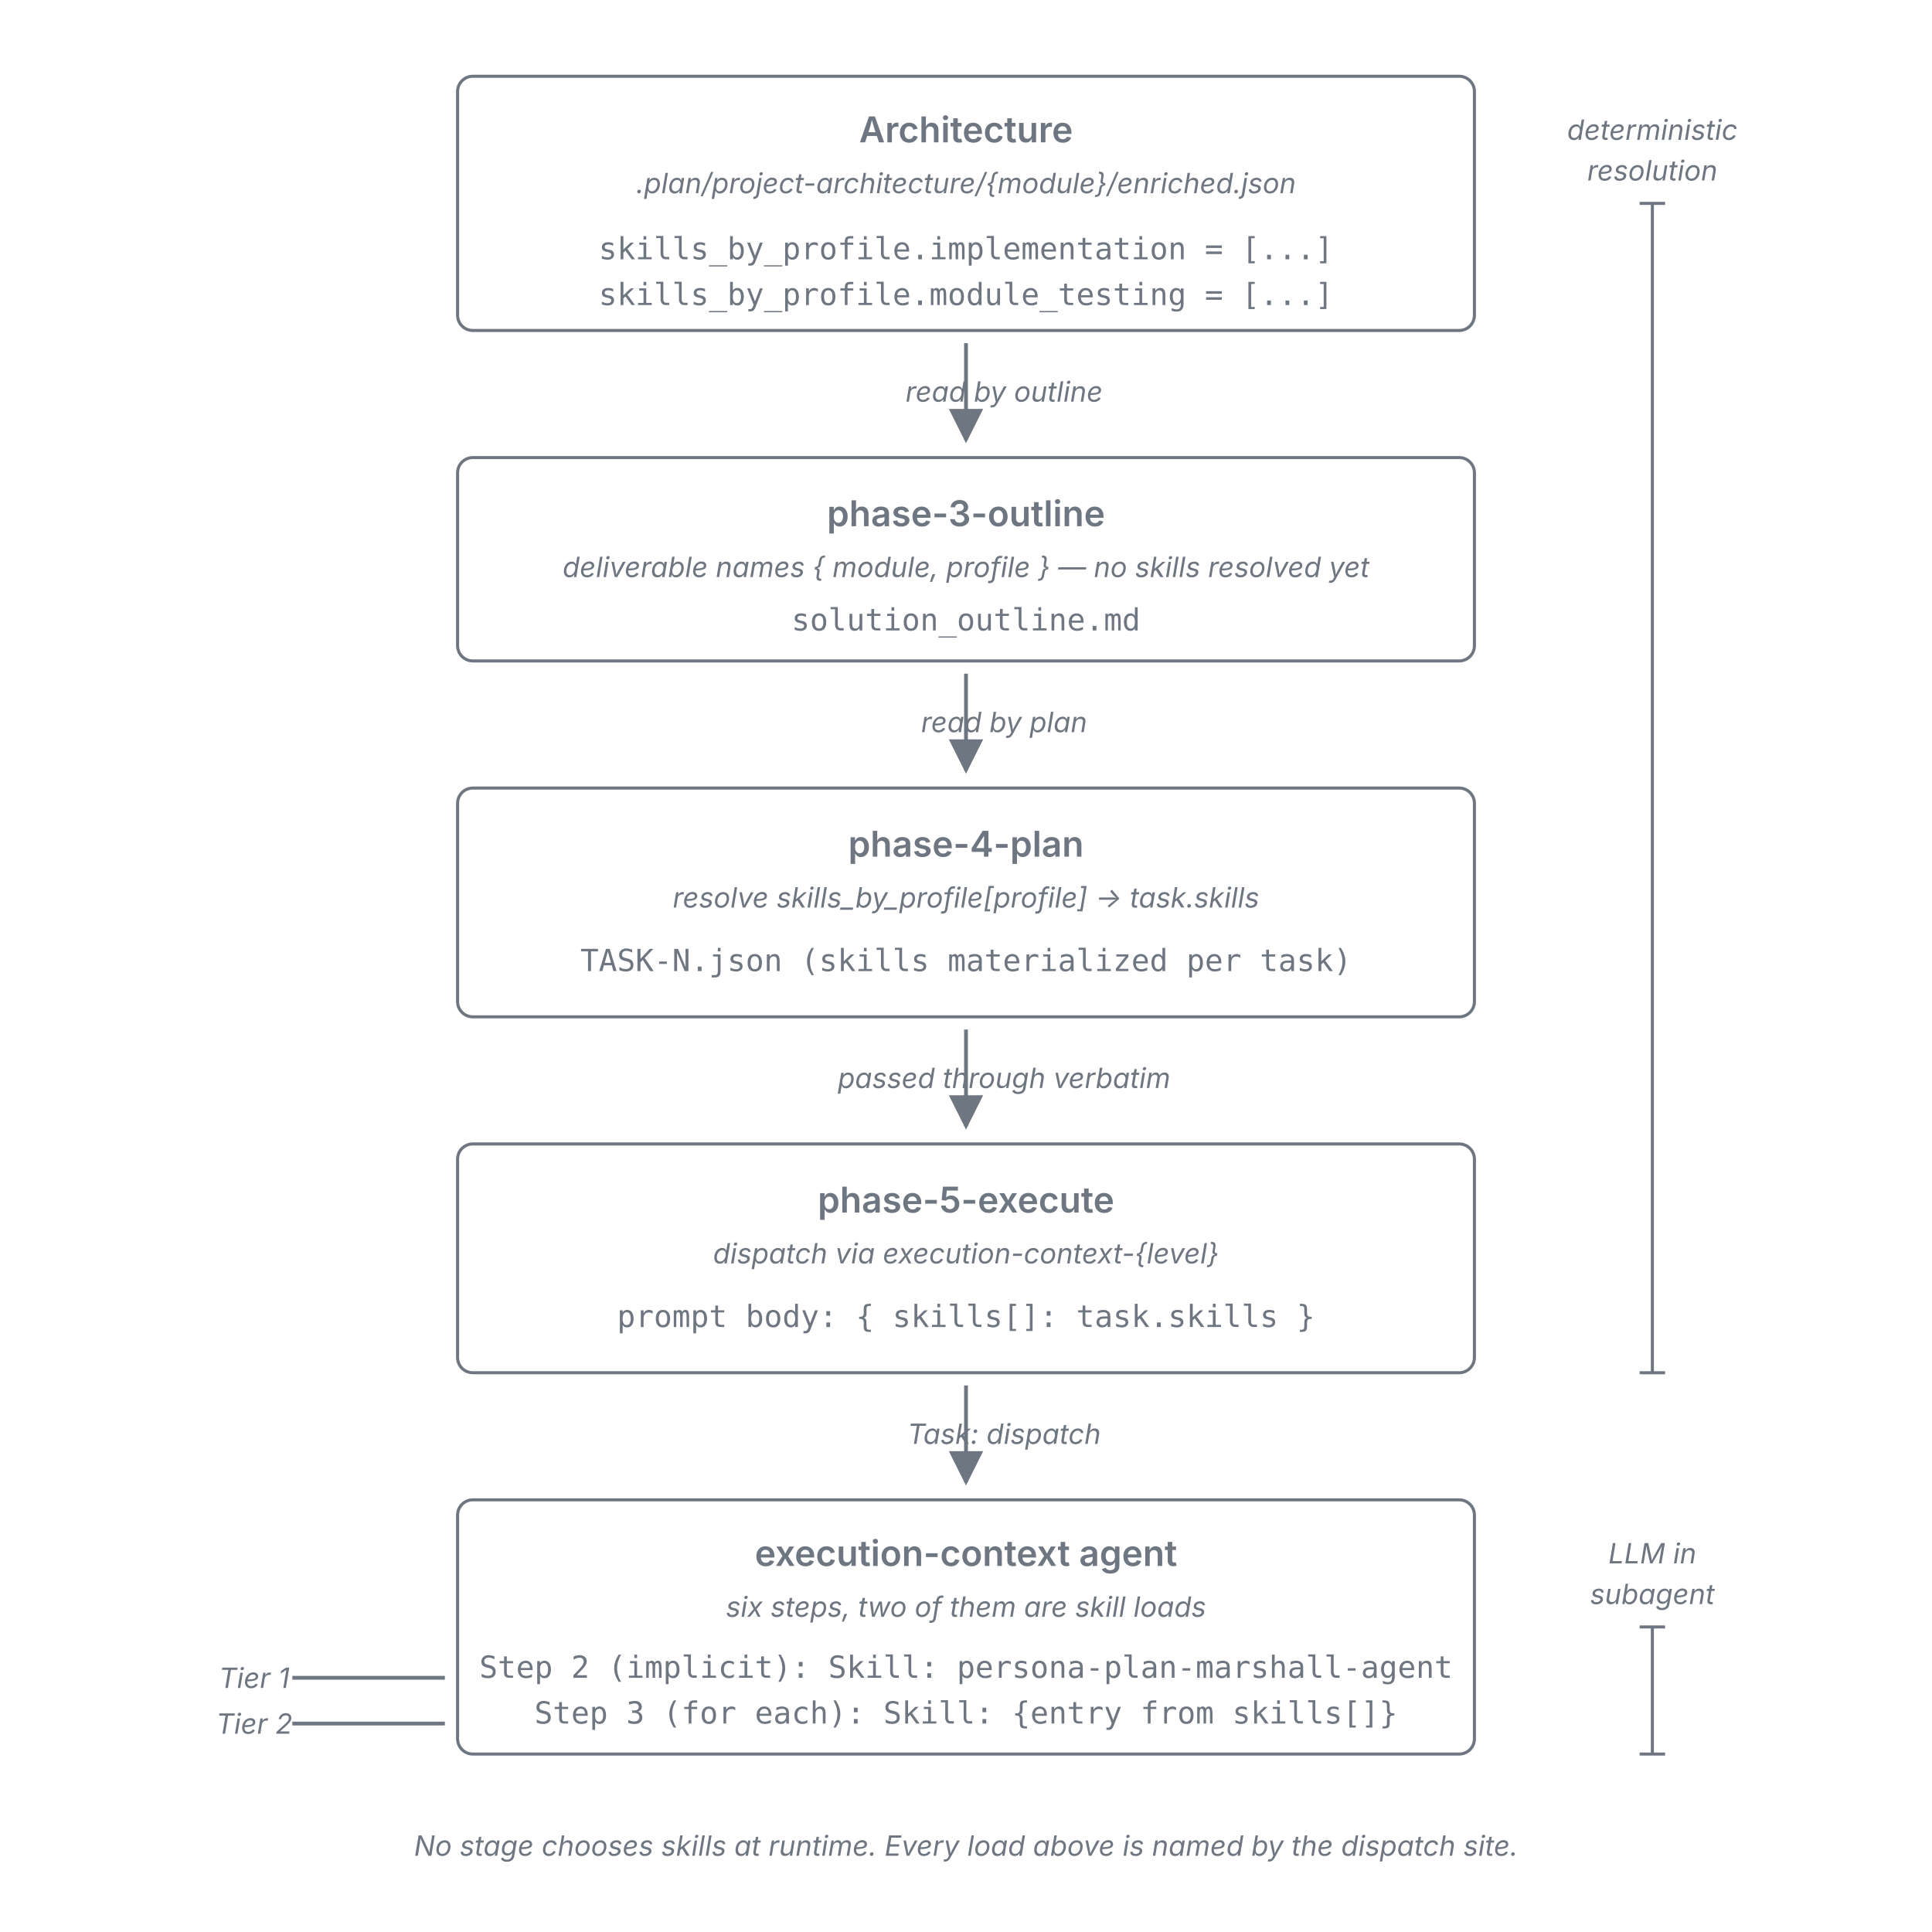
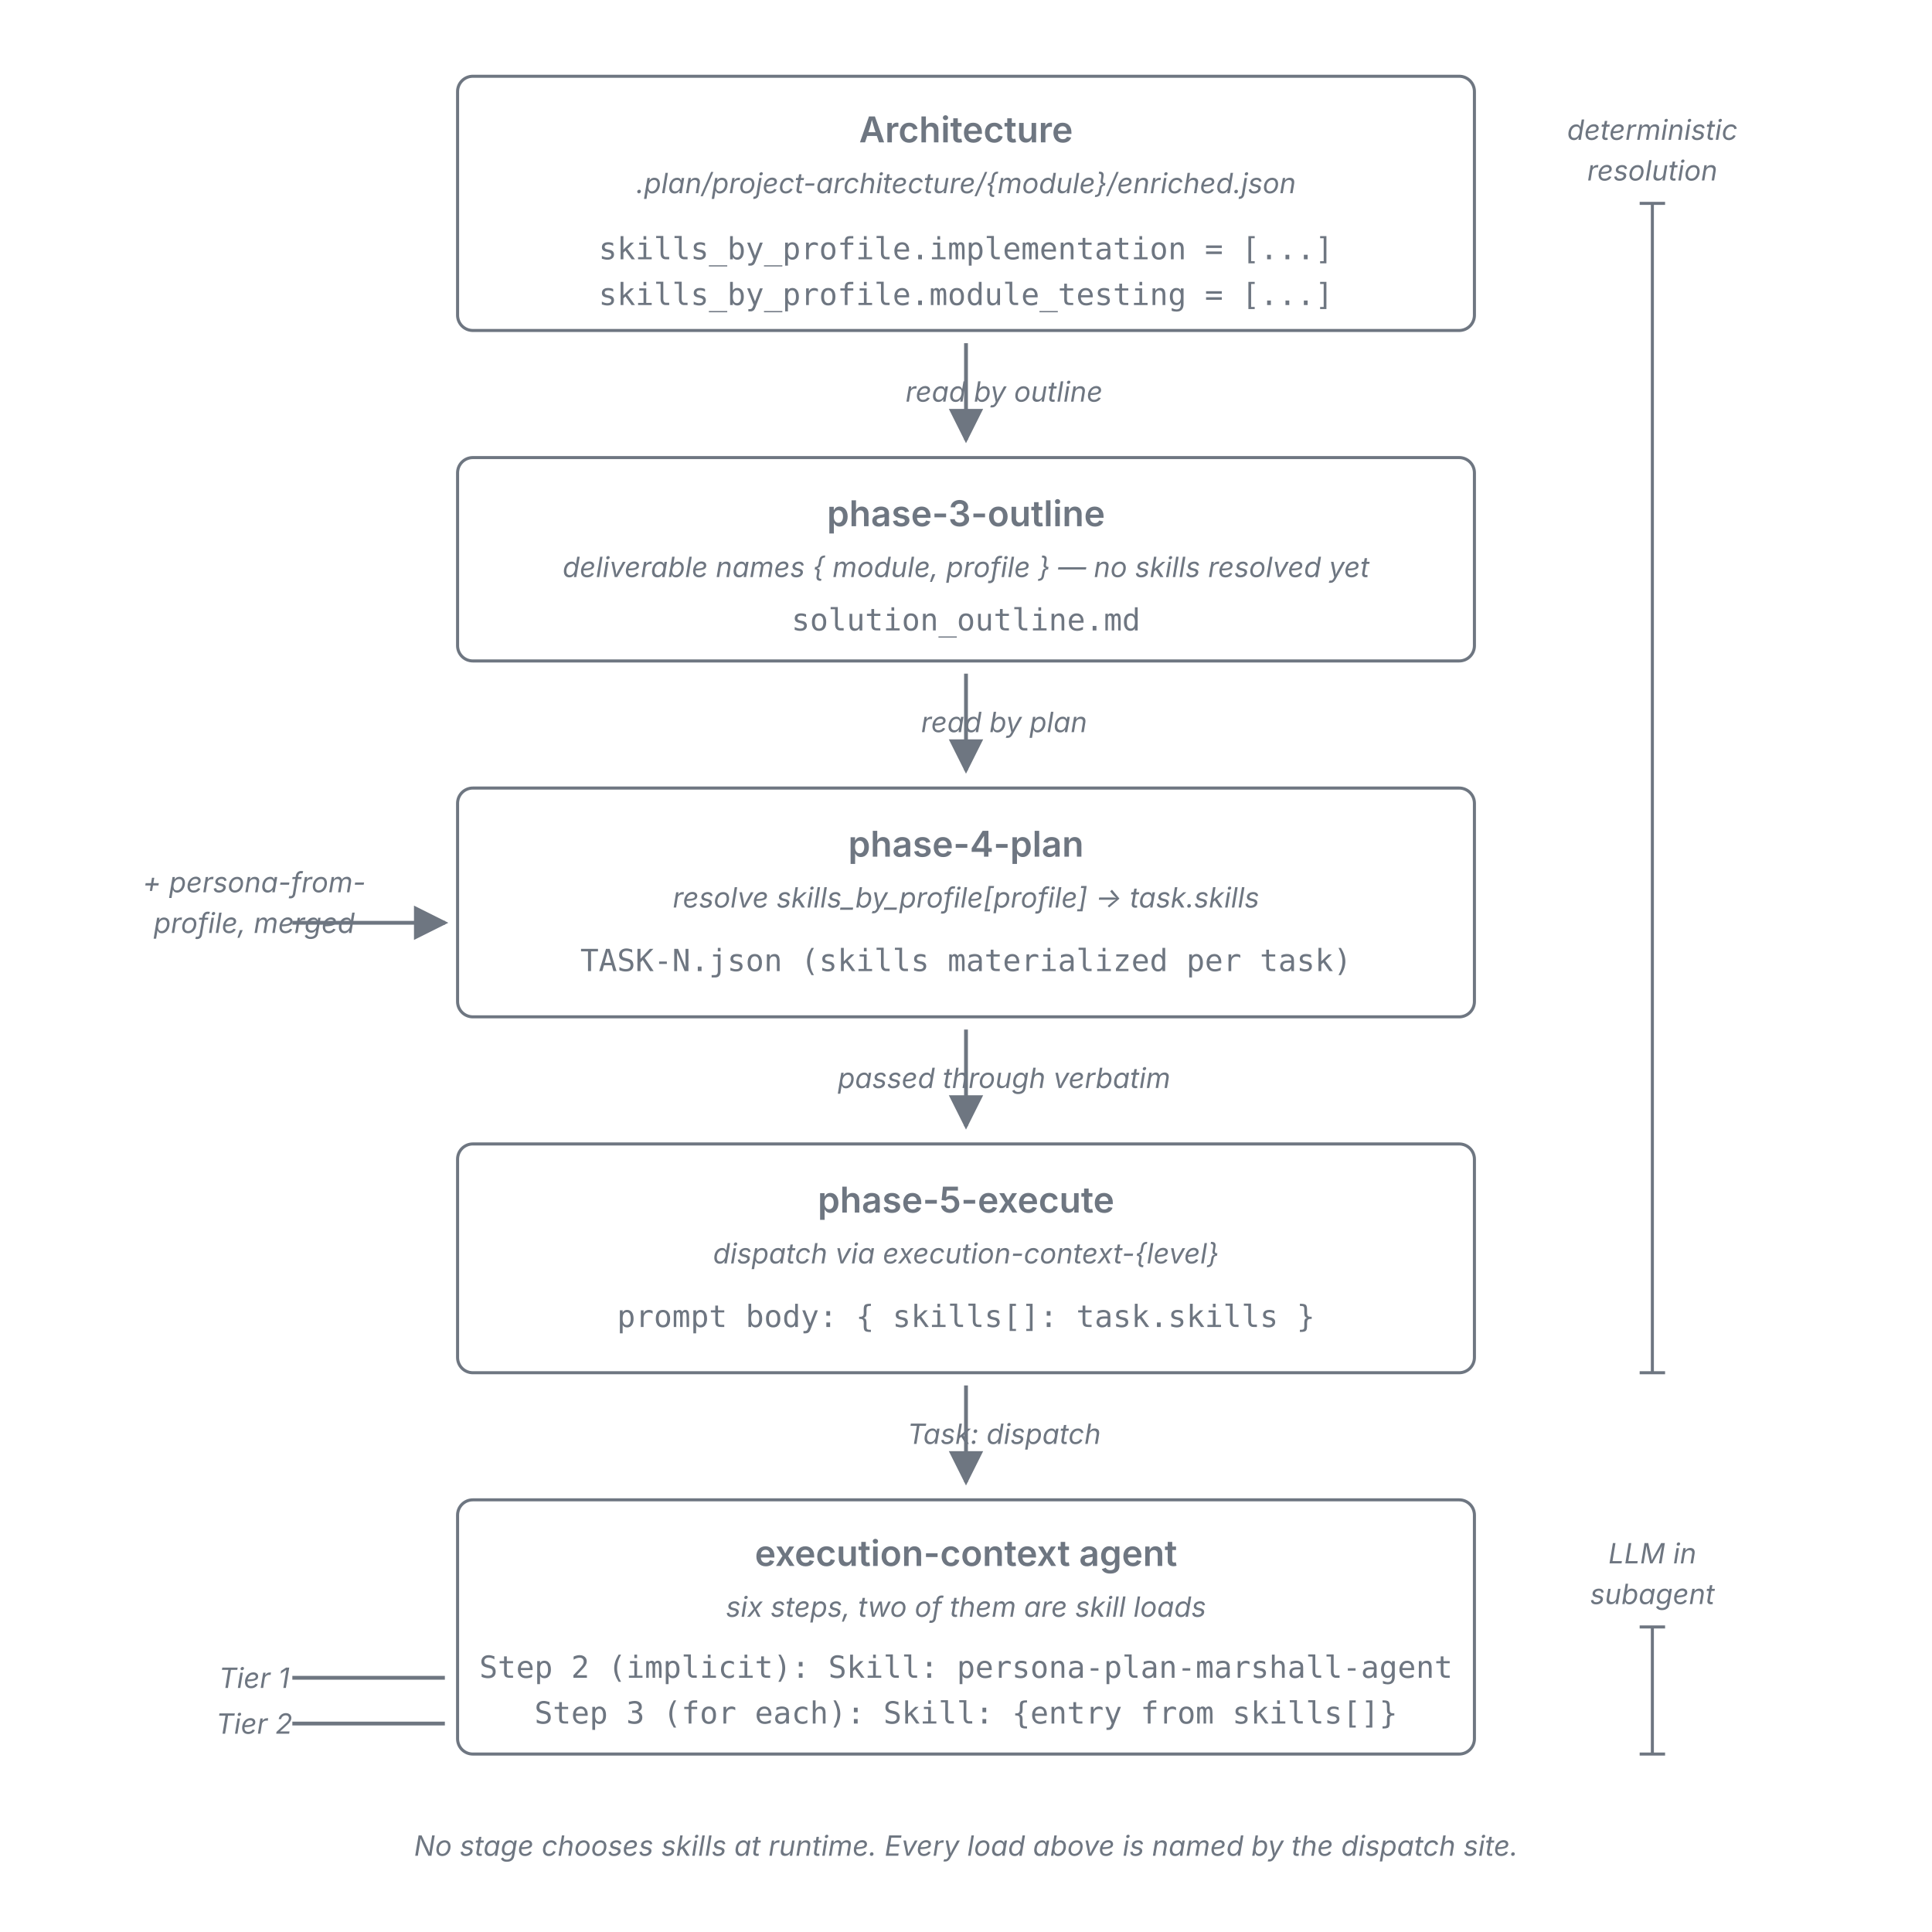
<svg xmlns="http://www.w3.org/2000/svg" viewBox="0 0 760 760" role="img" aria-labelledby="title desc" font-family="ui-sans-serif, -apple-system, system-ui, 'Segoe UI', sans-serif">
  <defs>
    <marker id="arrow" viewBox="0 0 10 10" refX="9" refY="5" markerWidth="9" markerHeight="9" orient="auto">
      <path d="M0,0 L10,5 L0,10 z" class="arrow-fill" />
    </marker>
    <style>
      .col-header { font-size: 14px; font-weight: 600; fill: #6e7681; text-anchor: middle; }
      .col-sub    { font-size: 11px; fill: #6e7681; text-anchor: middle; font-style: italic; }
      .item-c     { font-size: 12px; fill: #6e7681; font-family: ui-monospace, "SF Mono", Menlo, Consolas, monospace; text-anchor: middle; }
      .arrow-lbl  { font-size: 11px; fill: #6e7681; text-anchor: middle; font-style: italic; }
      .stroke     { stroke: #6e7681; stroke-width: 1.2; fill: none; }
      .arrow      { stroke: #6e7681; stroke-width: 1.5; fill: none; }
      .arrow-fill { fill: #6e7681; }
    </style>
  </defs>
  <rect class="stroke" x="180" y="30" width="400" height="100" rx="6" ry="6" />
  <text x="380" y="56" class="col-header">Architecture</text>
  <text x="380" y="76" class="col-sub">.plan/project-architecture/{module}/enriched.json</text>
  <text x="380" y="102" class="item-c">skills_by_profile.implementation = [...]</text>
  <text x="380" y="120" class="item-c">skills_by_profile.module_testing  = [...]</text>
  <line class="arrow" x1="380" y1="135" x2="380" y2="173" marker-end="url(#arrow)" />
  <text x="395" y="158" class="arrow-lbl" text-anchor="start">read by outline</text>
  <rect class="stroke" x="180" y="180" width="400" height="80" rx="6" ry="6" />
  <text x="380" y="207" class="col-header">phase-3-outline</text>
  <text x="380" y="227" class="col-sub">deliverable names { module, profile } — no skills resolved yet</text>
  <text x="380" y="248" class="item-c">solution_outline.md</text>
  <line class="arrow" x1="380" y1="265" x2="380" y2="303" marker-end="url(#arrow)" />
  <text x="395" y="288" class="arrow-lbl" text-anchor="start">read by plan</text>
  <rect class="stroke" x="180" y="310" width="400" height="90" rx="6" ry="6" />
  <text x="380" y="337" class="col-header">phase-4-plan</text>
  <text x="380" y="357" class="col-sub">resolve skills_by_profile[profile] → task.skills</text>
  <text x="380" y="382" class="item-c">TASK-N.json   (skills materialized per task)</text>
+   <text x="100" y="351" class="col-sub" text-anchor="end">+ persona-from-</text>
+   <text x="100" y="367" class="col-sub" text-anchor="end">profile, merged</text>
+   <line class="arrow" x1="115" y1="363" x2="175" y2="363" marker-end="url(#arrow)" />
  <line class="arrow" x1="380" y1="405" x2="380" y2="443" marker-end="url(#arrow)" />
  <text x="395" y="428" class="arrow-lbl" text-anchor="start">passed through verbatim</text>
  <rect class="stroke" x="180" y="450" width="400" height="90" rx="6" ry="6" />
  <text x="380" y="477" class="col-header">phase-5-execute</text>
  <text x="380" y="497" class="col-sub">dispatch via execution-context-{level}</text>
  <text x="380" y="522" class="item-c">prompt body: { skills[]: task.skills }</text>
  <line class="arrow" x1="380" y1="545" x2="380" y2="583" marker-end="url(#arrow)" />
  <text x="395" y="568" class="arrow-lbl" text-anchor="start">Task: dispatch</text>
  <rect class="stroke" x="180" y="590" width="400" height="100" rx="6" ry="6" />
  <text x="380" y="616" class="col-header">execution-context agent</text>
  <text x="380" y="636" class="col-sub">six steps, two of them are skill loads</text>
  <text x="380" y="660" class="item-c">Step 2 (implicit):  Skill: persona-plan-marshall-agent</text>
  <text x="380" y="678" class="item-c">Step 3 (for each):  Skill: {entry from skills[]}</text>
  <text x="100" y="664" class="col-sub" text-anchor="end">Tier 1</text>
  <line class="arrow" x1="115" y1="660" x2="175" y2="660" />
  <text x="100" y="682" class="col-sub" text-anchor="end">Tier 2</text>
  <line class="arrow" x1="115" y1="678" x2="175" y2="678" />
  <text x="650" y="55" class="col-sub" text-anchor="start">deterministic</text>
  <text x="650" y="71" class="col-sub" text-anchor="start">resolution</text>
  <line class="stroke" x1="650" y1="80" x2="650" y2="540" />
  <line class="stroke" x1="645" y1="80" x2="655" y2="80" />
  <line class="stroke" x1="645" y1="540" x2="655" y2="540" />
  <text x="650" y="615" class="col-sub" text-anchor="start">LLM in</text>
  <text x="650" y="631" class="col-sub" text-anchor="start">subagent</text>
  <line class="stroke" x1="650" y1="640" x2="650" y2="690" />
  <line class="stroke" x1="645" y1="640" x2="655" y2="640" />
  <line class="stroke" x1="645" y1="690" x2="655" y2="690" />
  <text x="380" y="730" class="col-sub">No stage chooses skills at runtime. Every load above is named by the dispatch site.</text>
</svg>
